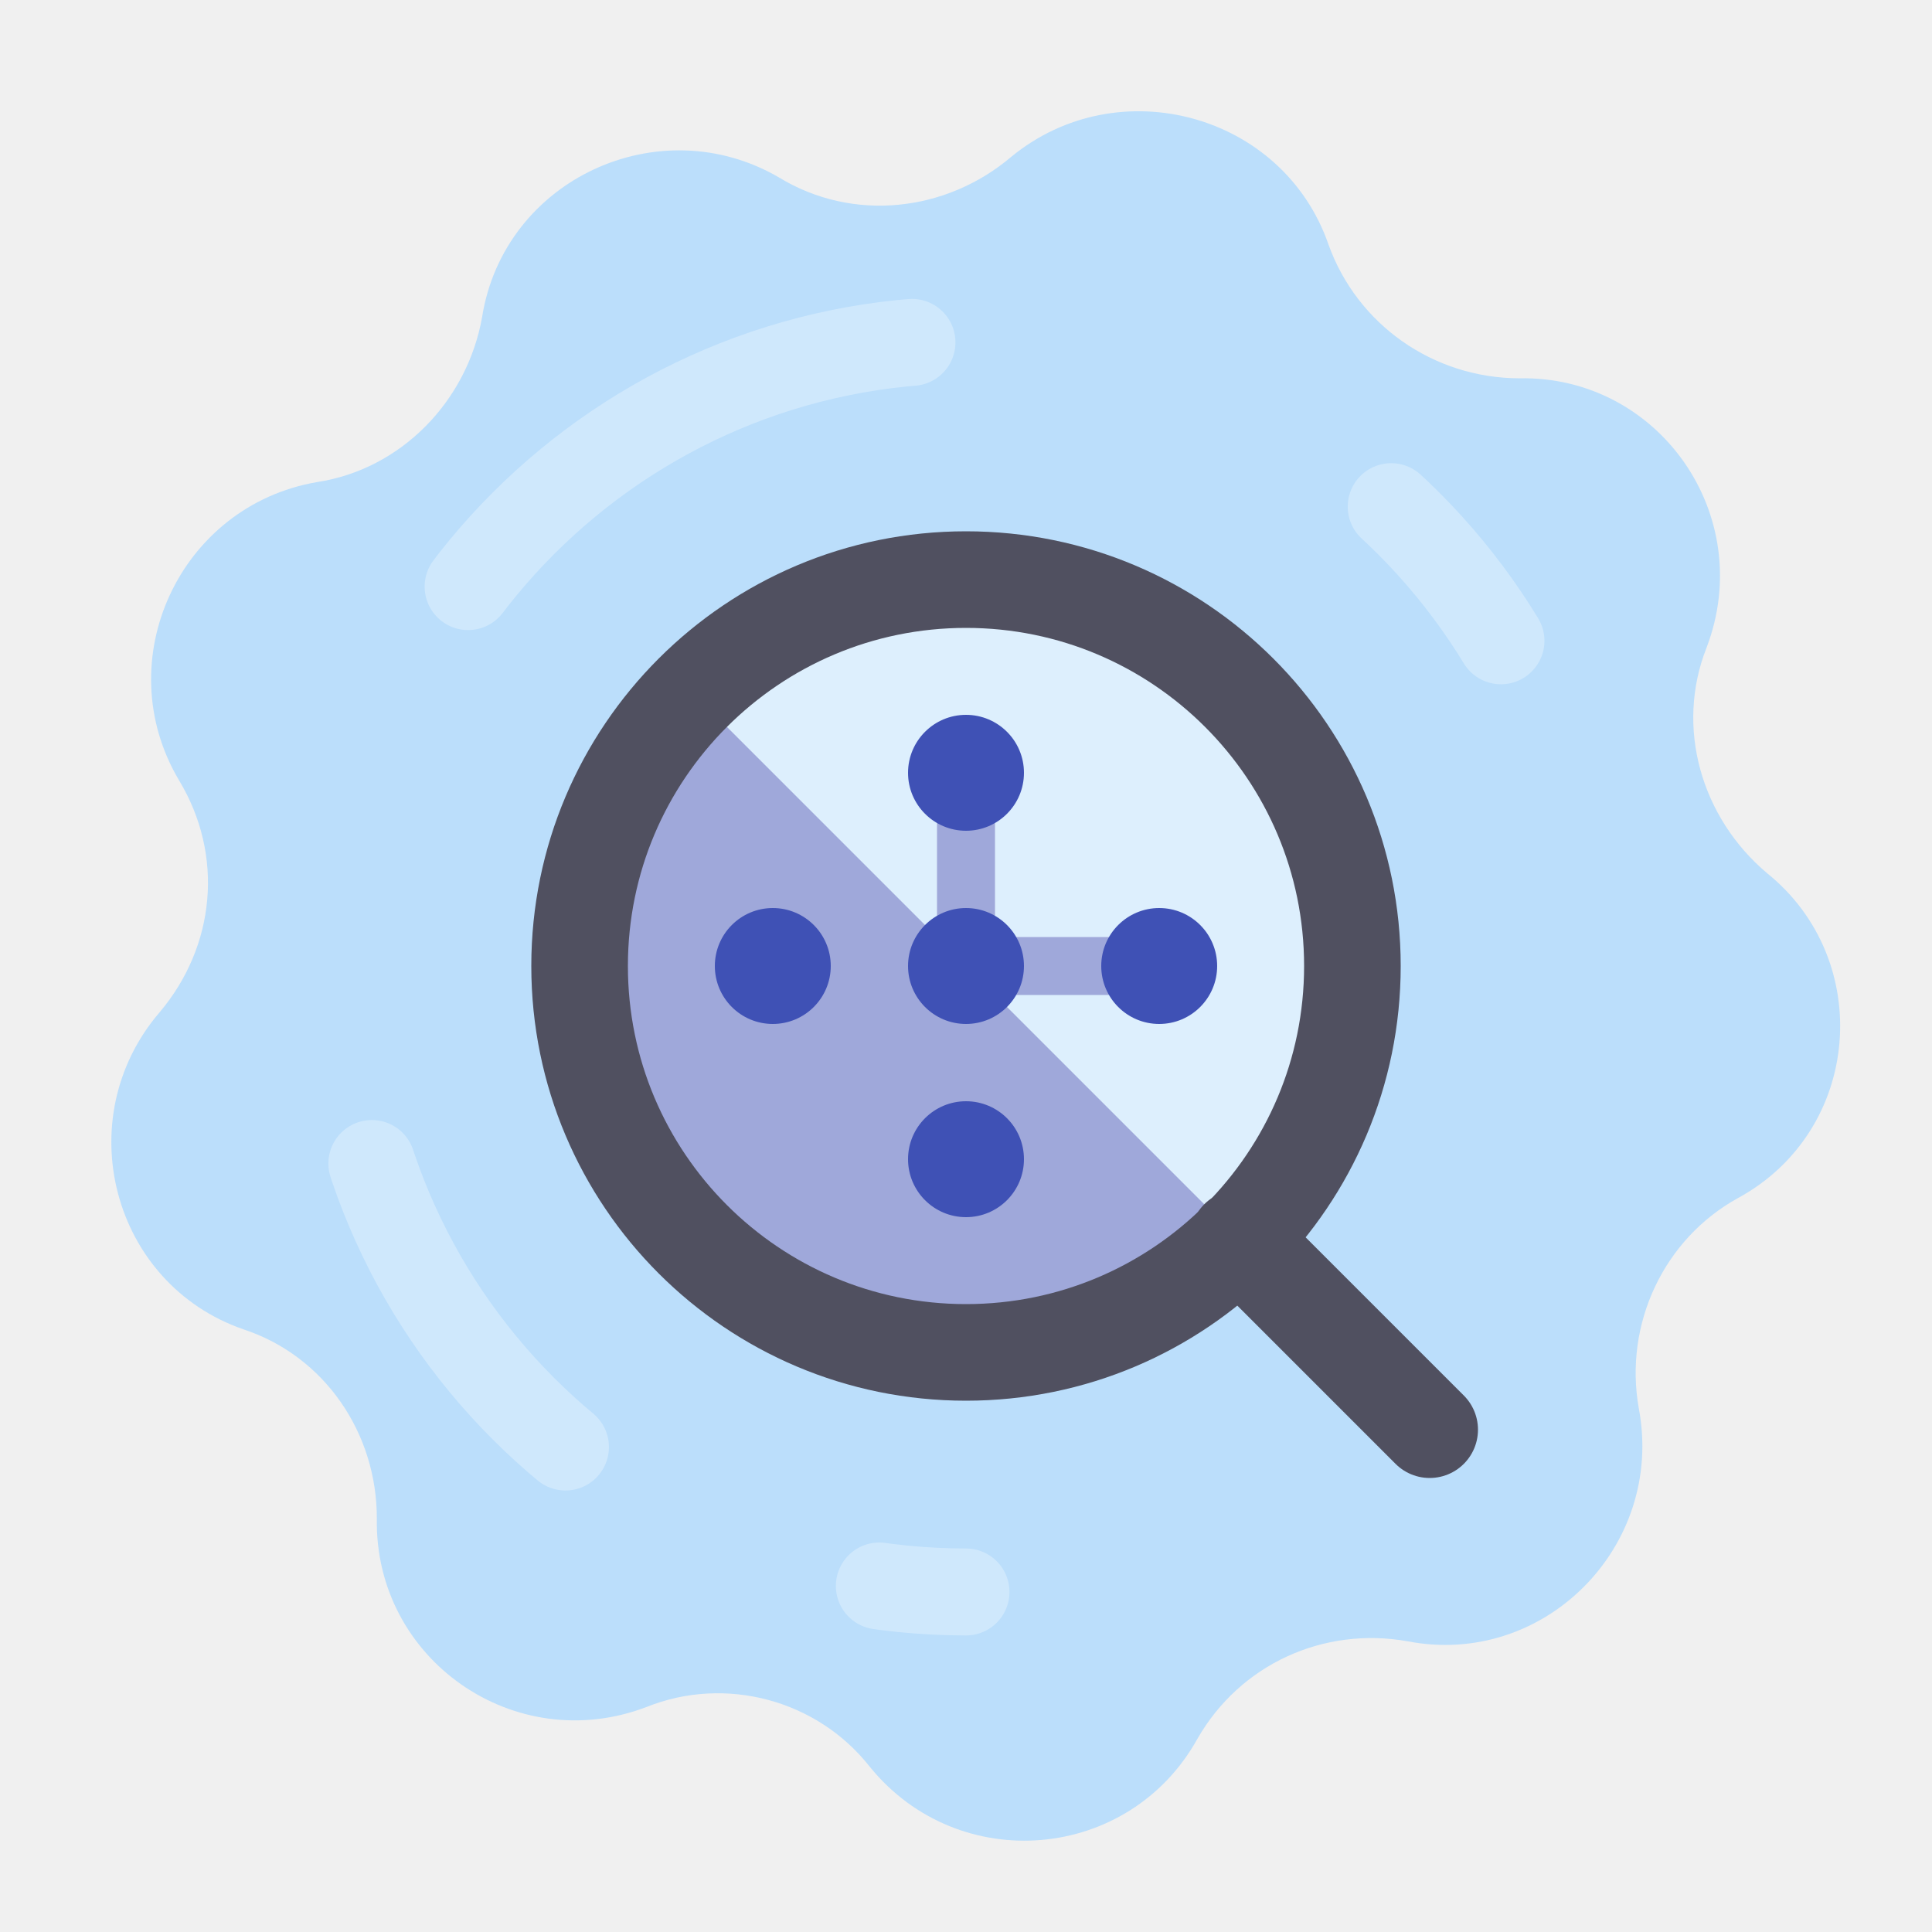
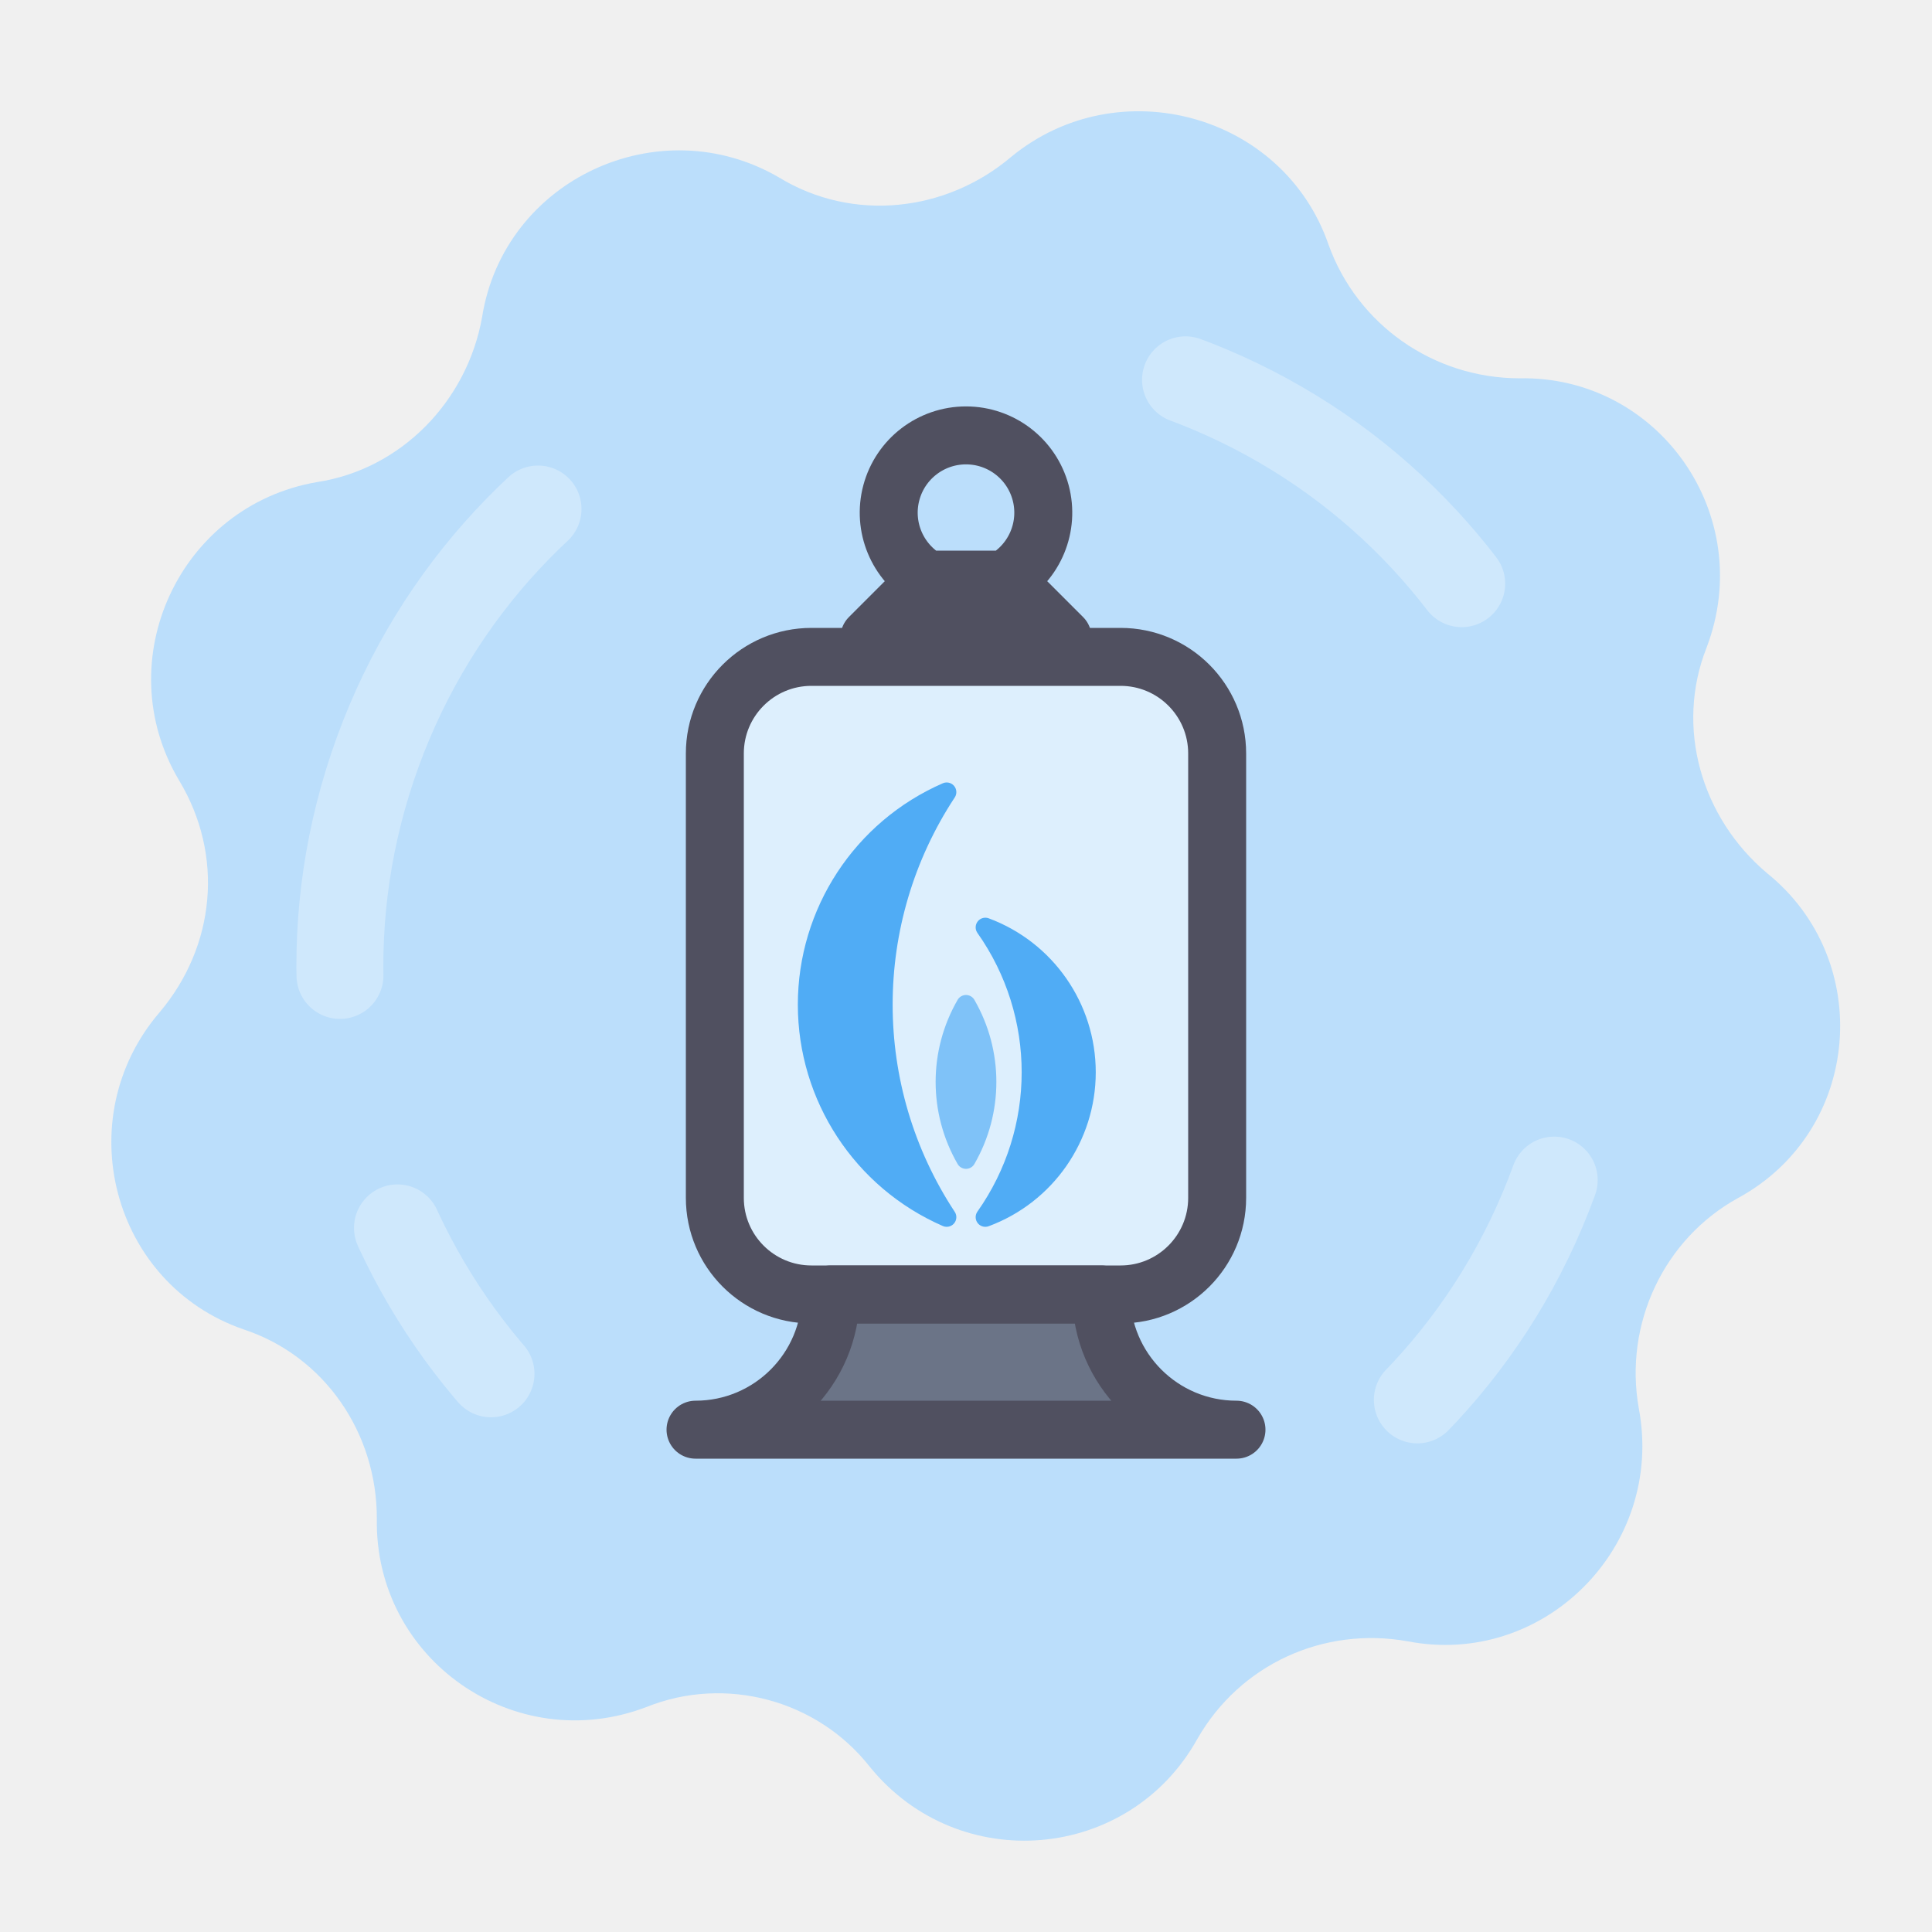
<svg xmlns="http://www.w3.org/2000/svg" viewBox="-50 -50 100 100">
  <g transform="scale(0.9)">
-     <path fill="#BBDEFB" transform="rotate(15)" d="M9.38 -45.5L9.38 -45.5C12.18 -41.44 17.22 -39.62 21.98 -40.88L21.98 -40.88C29.68 -43.12 37.24 -36.82 36.4 -28.7V-28.7C35.84 -23.8 38.64 -19.18 43.12 -17.08L43.12 -17.08C50.4 -13.86 52.22 -4.2 46.34 1.4L46.34 1.4C42.84 4.76 41.86 10.08 43.96 14.56L43.96 14.56C47.46 21.84 42.56 30.38 34.58 30.94H34.58C29.68 31.36 25.62 34.72 24.36 39.48L24.36 39.48C22.4 47.32 13.16 50.68 6.58 45.92L6.58 45.92C2.66 42.98 -2.8 42.98 -6.72 45.92L-6.72 45.92C-13.3 50.68 -22.54 47.32 -24.5 39.48L-24.5 39.48C-25.76 34.72 -29.82 31.22 -34.72 30.94H-34.72C-42.7 30.38 -47.6 21.84 -44.1 14.56L-44.1 14.56C-42 10.08 -42.84 4.9 -46.48 1.4L-46.48 1.4C-52.22 -4.2 -50.54 -13.86 -43.26 -17.22L-43.26 -17.22C-38.78 -19.18 -36.12 -23.94 -36.54 -28.84L-36.54 -28.84C-37.38 -36.82 -29.82 -43.12 -22.12 -41.02L-22.12 -41.02C-17.36 -39.62 -12.32 -41.58 -9.52 -45.64L-9.52 -45.64C-4.9 -52.08 4.9 -52.08 9.38 -45.5Z" />
-     <circle fill="none" stroke="#ffffff" stroke-width="5" stroke-linecap="round" stroke-dasharray="5 20 20 35 30 30 10 99999" transform="rotate(90)" opacity="0.3" cx="0" cy="0" r="36" />
+     <path fill="#bbdefb" transform="rotate(15)" d="M9.38 -45.5L9.38 -45.5C12.18 -41.44 17.22 -39.62 21.98 -40.88L21.98 -40.88C29.68 -43.12 37.24 -36.82 36.4 -28.7V-28.7C35.84 -23.8 38.64 -19.18 43.12 -17.08L43.12 -17.08C50.4 -13.86 52.22 -4.2 46.34 1.4L46.34 1.4C42.84 4.76 41.86 10.08 43.96 14.56L43.96 14.56C47.46 21.84 42.56 30.38 34.58 30.94H34.58C29.68 31.36 25.62 34.72 24.36 39.48L24.36 39.48C22.4 47.32 13.16 50.68 6.58 45.92L6.58 45.92C2.66 42.98 -2.8 42.98 -6.72 45.92L-6.72 45.92C-13.3 50.68 -22.54 47.32 -24.5 39.48L-24.5 39.48C-25.76 34.72 -29.82 31.22 -34.72 30.94H-34.72C-42.7 30.38 -47.6 21.84 -44.1 14.56L-44.1 14.56C-42 10.08 -42.84 4.9 -46.48 1.4L-46.48 1.4C-52.22 -4.2 -50.54 -13.86 -43.26 -17.22L-43.26 -17.22C-38.78 -19.18 -36.12 -23.94 -36.54 -28.84L-36.54 -28.84C-37.38 -36.82 -29.82 -43.12 -22.12 -41.02L-22.12 -41.02C-17.36 -39.62 -12.32 -41.58 -9.52 -45.64L-9.52 -45.64C-4.9 -52.08 4.9 -52.08 9.38 -45.5Z" />
+     <circle fill="none" stroke="#ffffff" stroke-width="5" stroke-linecap="round" stroke-dasharray="15 60 10 15 30 40 20 99999" transform="rotate(20)" opacity="0.3" cx="0" cy="0" r="36" />
  </g>
-   <circle fill="#ffffff" opacity="0.5" cx="0" cy="0" r="20" />
-   <path fill="#9FA8DA" transform="rotate(135)" d="       M 0 -20       L 0 20       A 20 20 0 0 0 0 -20     " />
-   <path fill="none" stroke="#9FA8DA" stroke-width="3" stroke-linecap="round" d="       M -10 0       L 10 0       M 0 -10       L 0 10     " />
-   <g fill="#3F51B5">
-     <circle cx="0" cy="0" r="3" />
-     <circle cx="0" cy="-10" r="3" />
-     <circle cx="10" cy="0" r="3" />
-     <circle cx="0" cy="10" r="3" />
-     <circle cx="-10" cy="0" r="3" />
+   <g stroke="#505060" stroke-width="3" stroke-linecap="round" stroke-linejoin="round">
+     <path fill="#ffffff" fill-opacity="0.5" d="         M -8 17         a 5 5 0 0 1 -5 -5         v -23         a 5 5 0 0 1 5 -5         h 16         a 5 5 0 0 1 5 5         v 23         a 5 5 0 0 1 -5 5         z       " />
+     <path fill="#505060" fill-opacity="0.75" d="         M -7 17         a 7 7 0 0 1 -7 7         h 28         a 7 7 0 0 1 -7 -7         z       " />
+     <path fill="none" d="         M -2 -20         a 4 4 0 1 1 4 0         z         l -3 3         h 10         l -3 -3         z       " />
  </g>
-   <g fill="none" stroke="#505060" stroke-width="5" stroke-linecap="round">
-     <circle cx="0" cy="0" r="20" />
-     <line x1="14.1" y1="14.1" x2="24" y2="24" />
+   <g fill="#2196F3" stroke="#2196F3" stroke-width="1" stroke-linecap="round" stroke-linejoin="round">
+     <path opacity="0.5" d="         M 0 10         a 8 8 0 0 1 0 -8         a 8 8 0 0 1 0 8       " />
+     <path opacity="0.75" d="         M -1 13         a 12 12 0 0 1 0 -22         a 20 20 0 0 0 0 22         M 1 13         a 8 8 0 0 0 0 -15         a 13 13 0 0 1 0 15       " />
  </g>
</svg>
